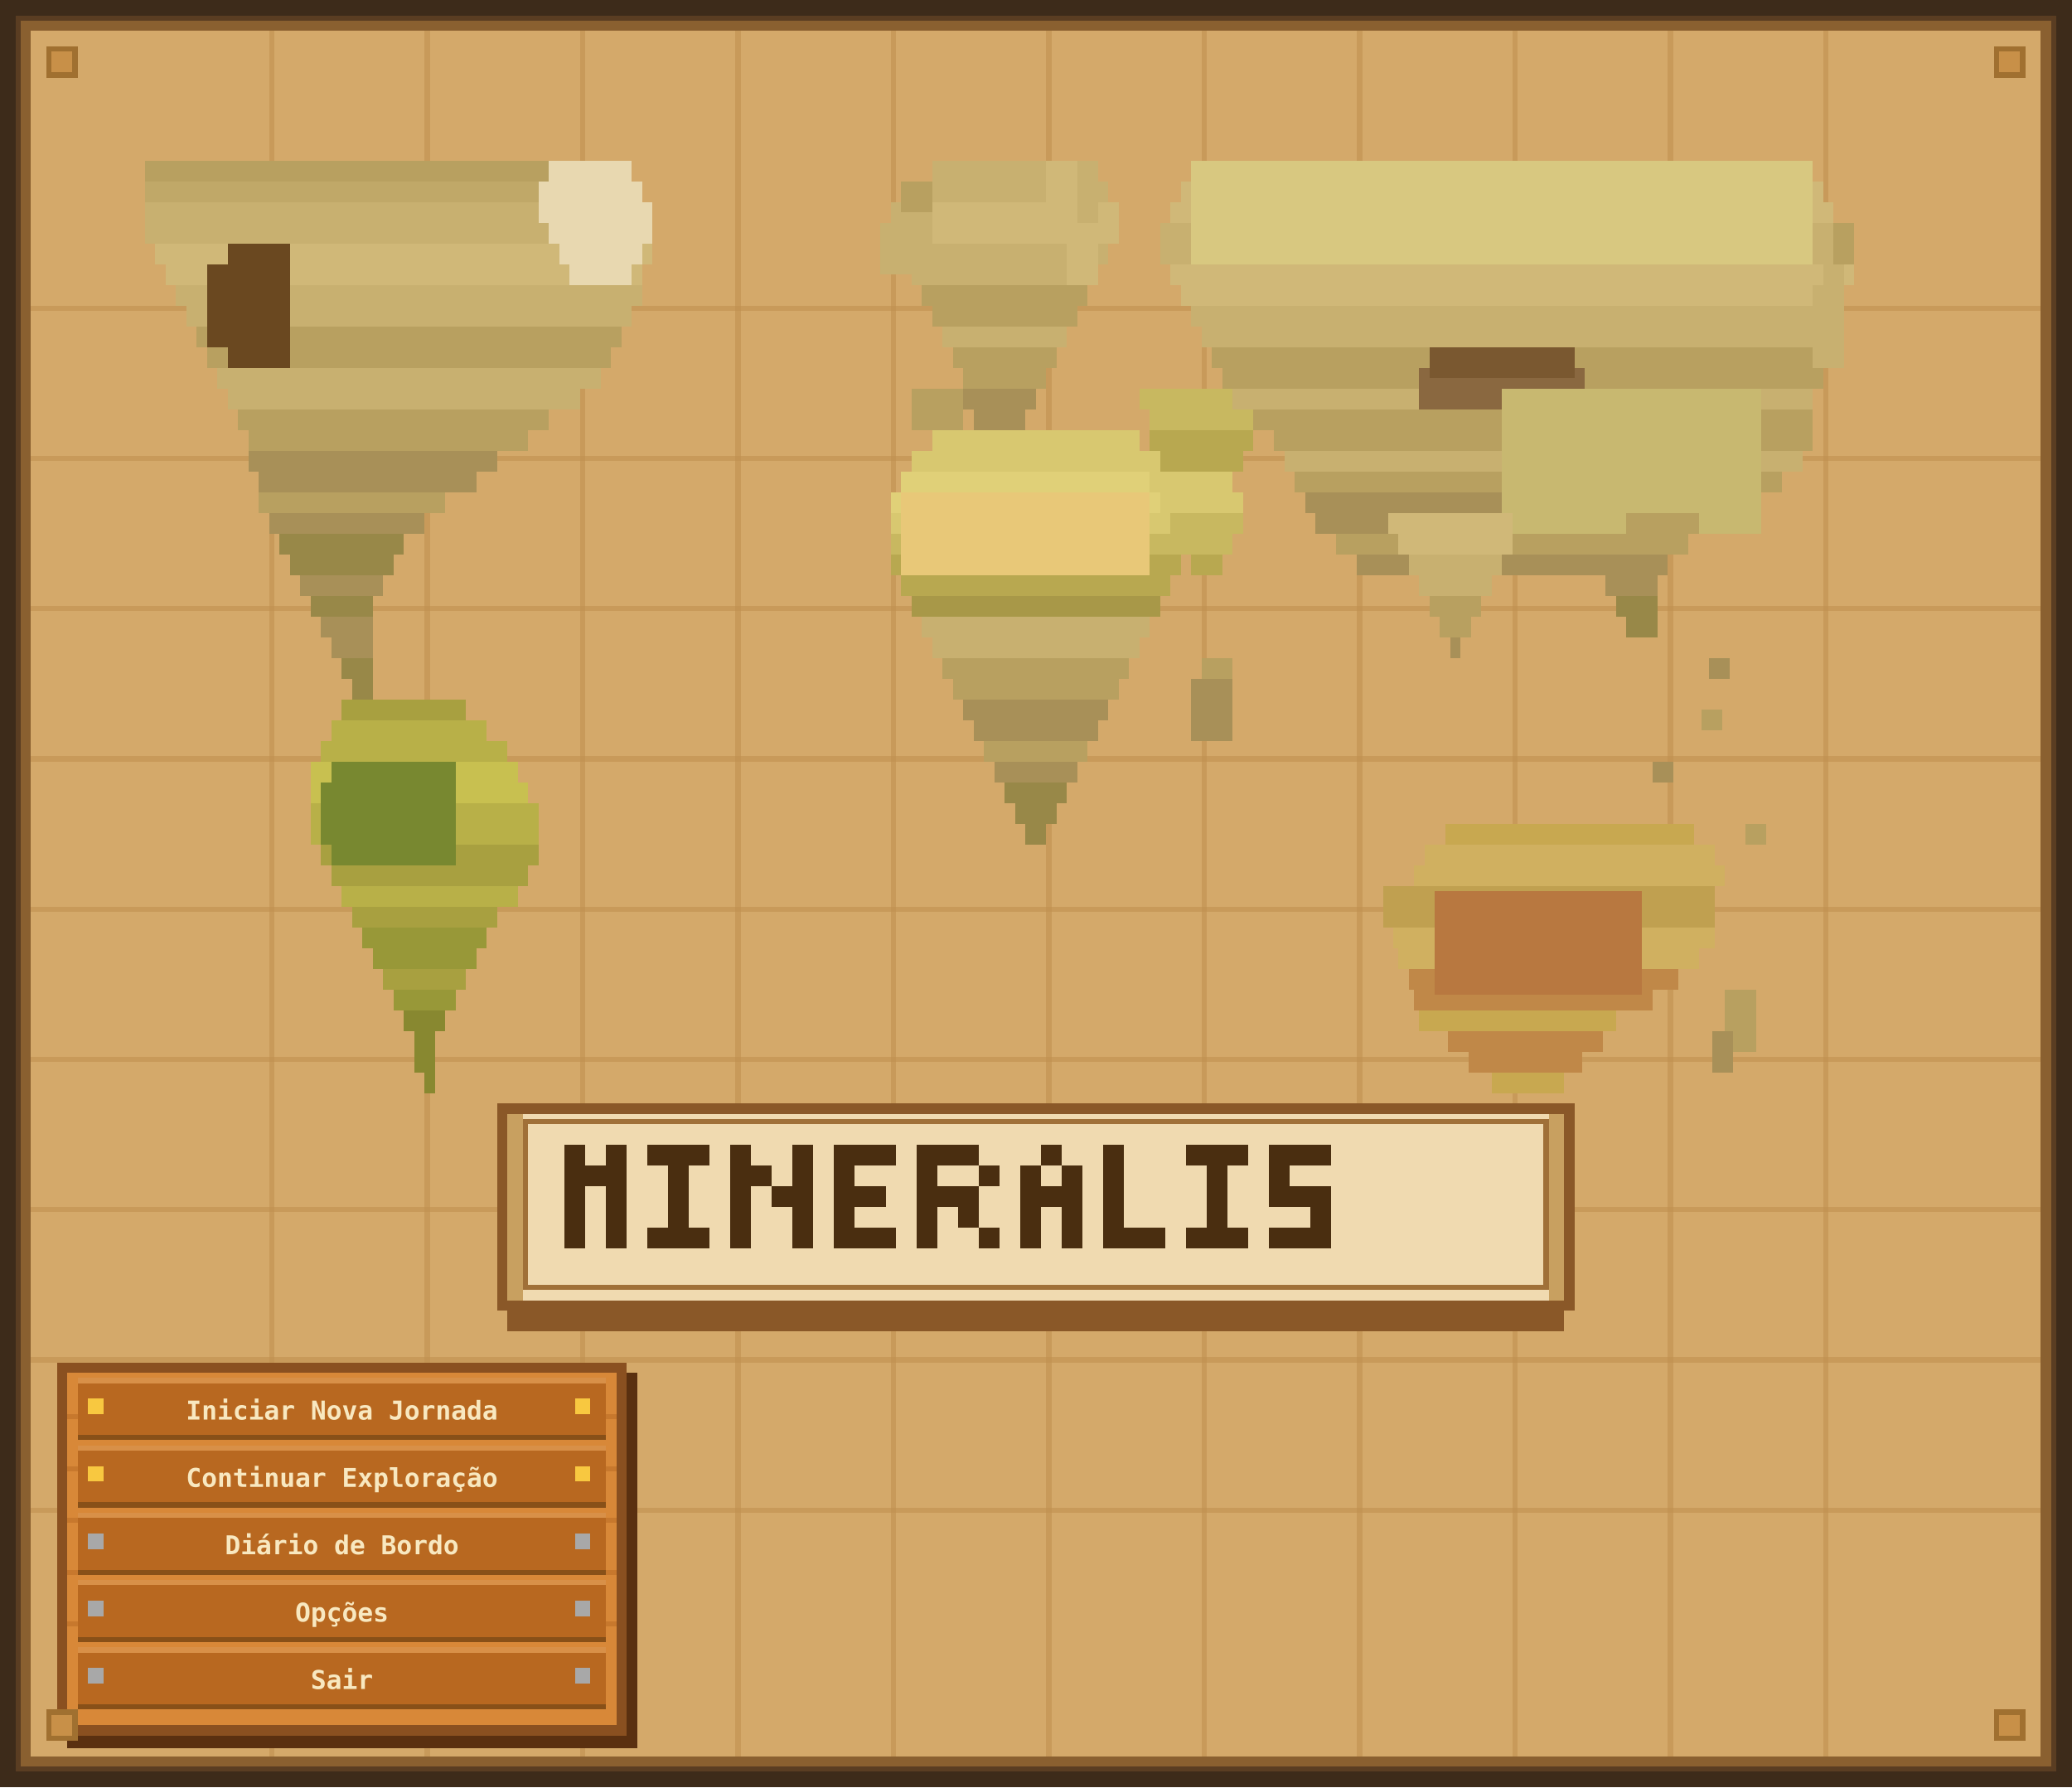
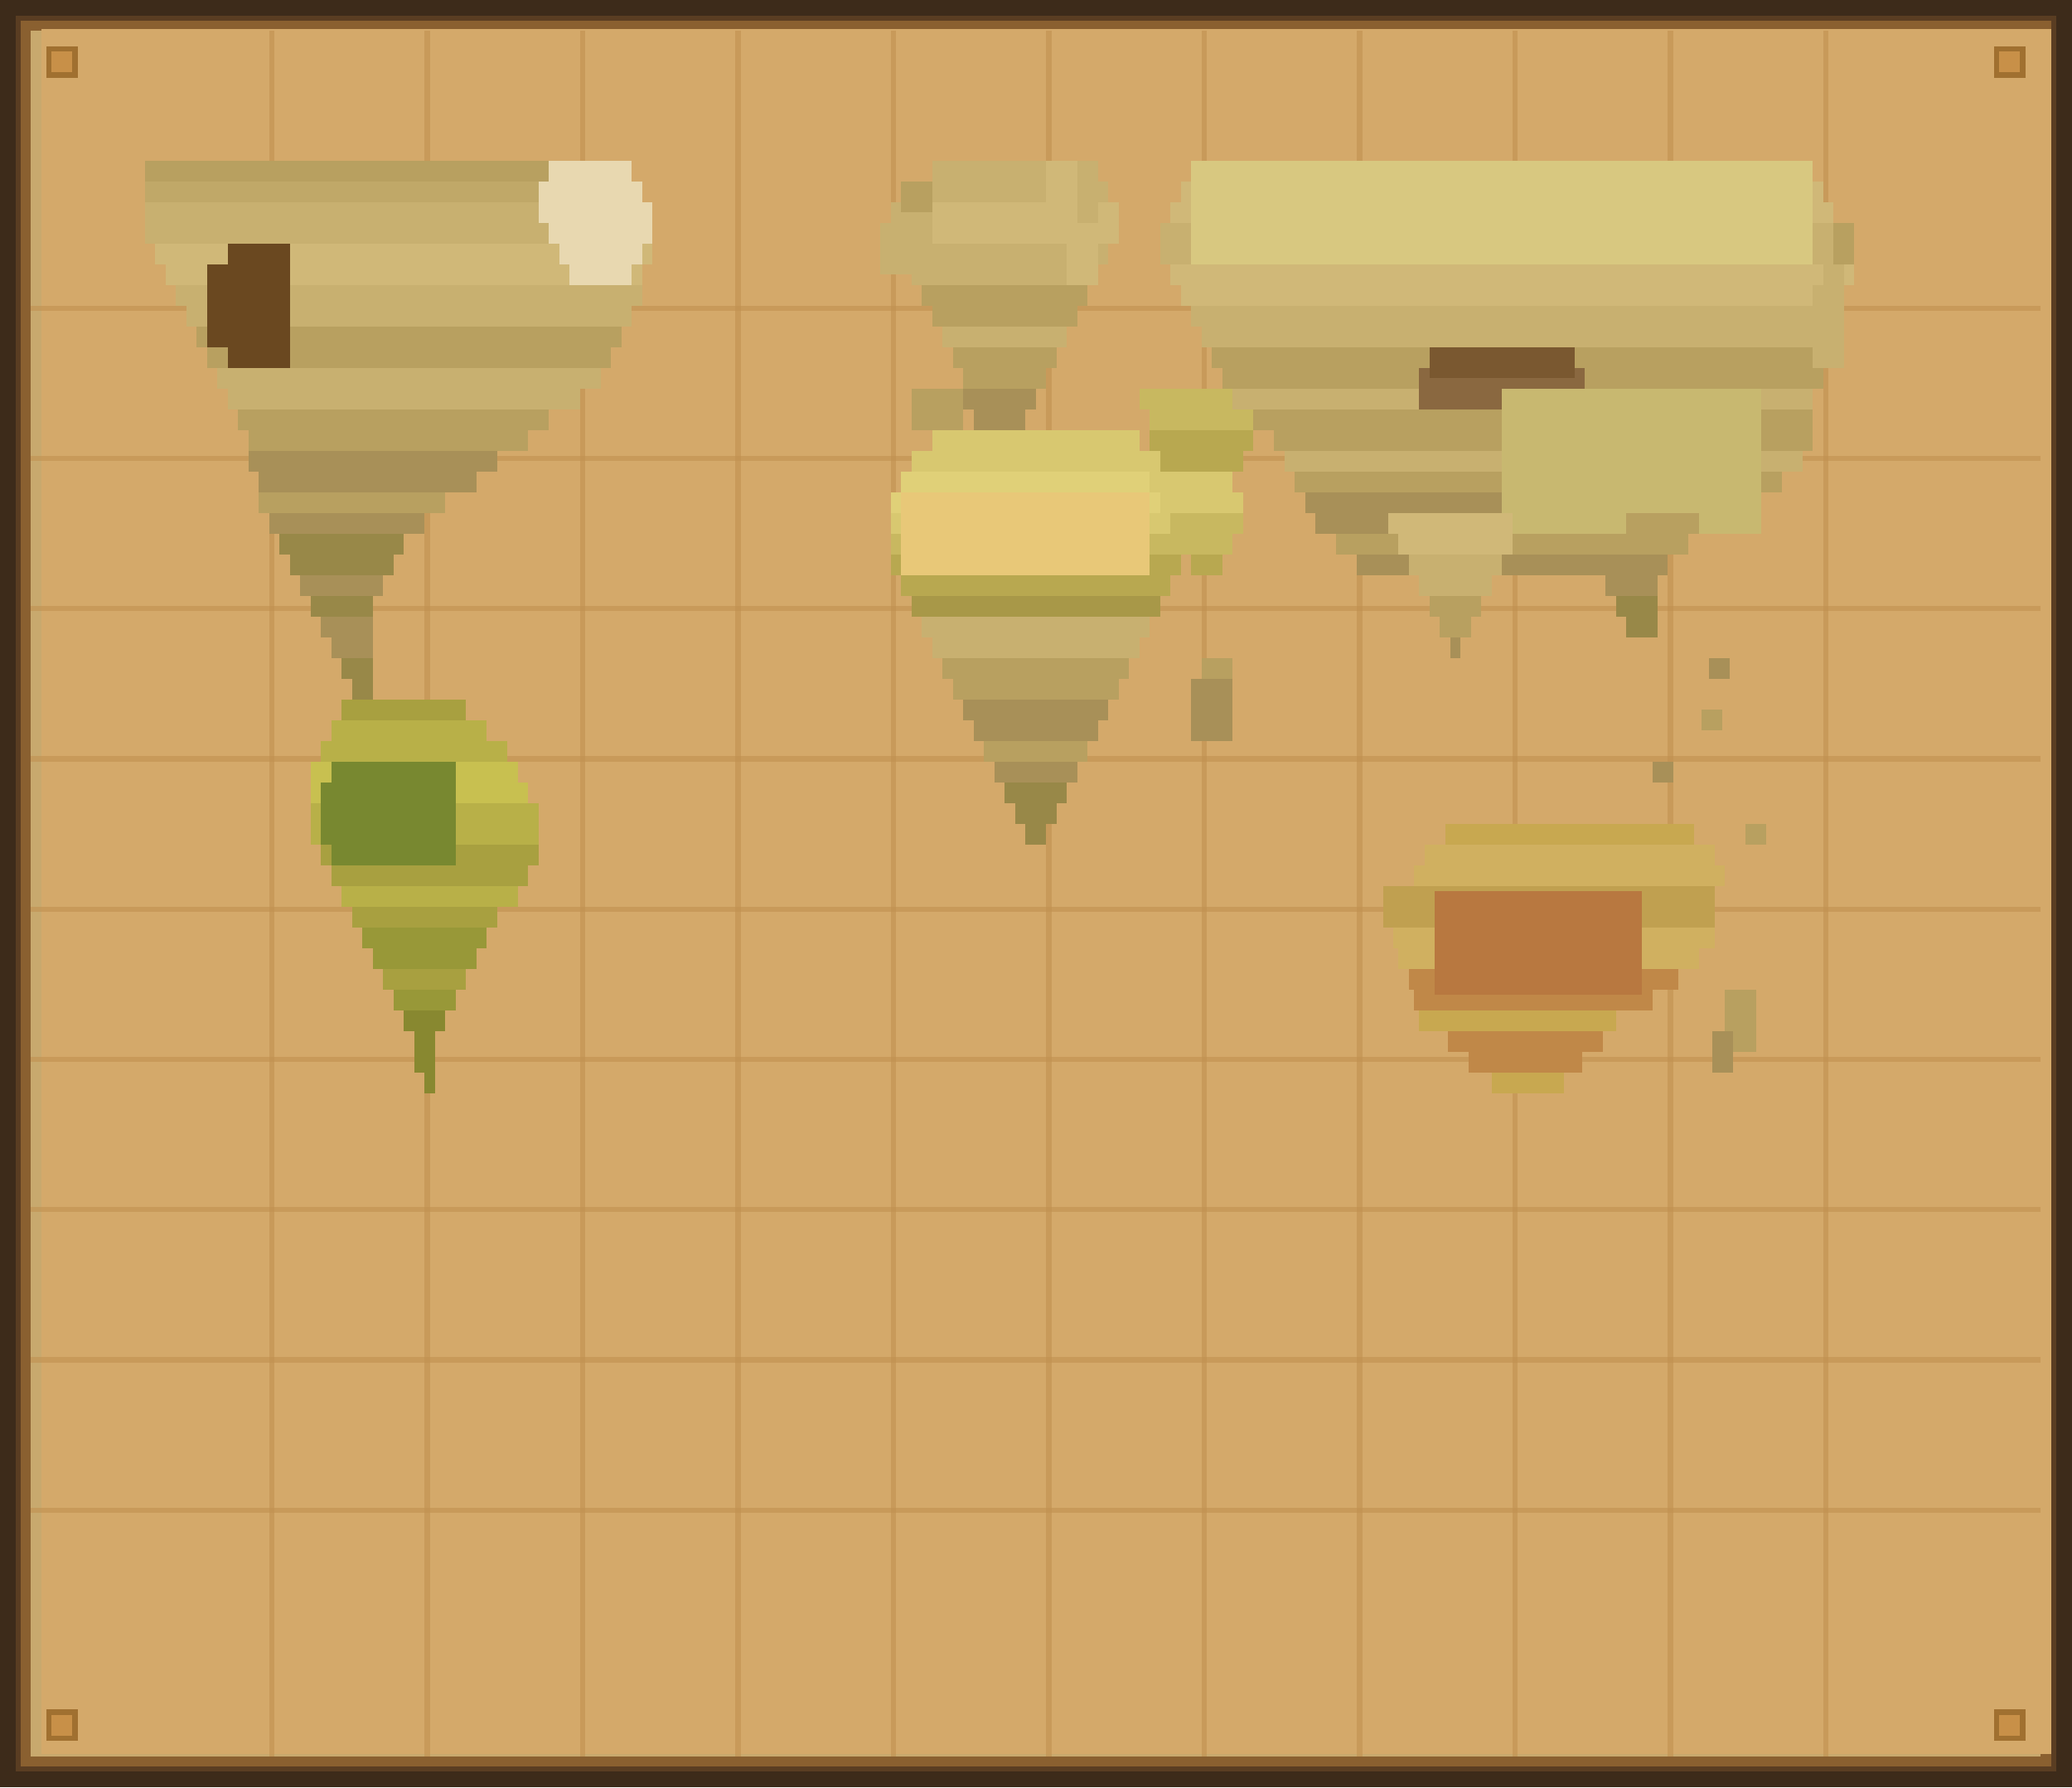
<svg xmlns="http://www.w3.org/2000/svg" width="800" height="690" viewBox="0 0 800 690" shape-rendering="crispEdges" version="1.1" id="svg325">
  <defs id="defs325" />
  <rect x="0" y="0" width="800" height="690" fill="#3d2b1a" id="rect1" />
  <rect x="6" y="6" width="788" height="678" fill="#5a3d22" id="rect2" />
  <rect x="8" y="8" width="784" height="674" fill="#c8a96e" id="rect3" />
  <rect x="8" y="8" width="784" height="4" fill="#8a6030" id="rect4" />
  <rect x="8" y="678" width="784" height="4" fill="#8a6030" id="rect5" />
  <rect x="8" y="8" width="4" height="674" fill="#8a6030" id="rect6" />
  <rect x="788" y="8" width="4" height="674" fill="#8a6030" id="rect7" />
-   <rect x="12" y="12" width="776" height="666" fill="#d4a96a" id="rect8" />
+   <rect x="16.05" y="11.065" width="776" height="666" fill="#d4a96a" id="rect8" />
  <rect x="12" y="118" width="776" height="2" fill="#c09050" opacity="0.6" id="rect9" />
  <rect x="12" y="176" width="776" height="2" fill="#c09050" opacity="0.6" id="rect10" />
  <rect x="12" y="234" width="776" height="2" fill="#c09050" opacity="0.6" id="rect11" />
  <rect x="12" y="292" width="776" height="2" fill="#c09050" opacity="0.6" id="rect12" />
  <rect x="12" y="350" width="776" height="2" fill="#c09050" opacity="0.6" id="rect13" />
  <rect x="12" y="408" width="776" height="2" fill="#c09050" opacity="0.6" id="rect14" />
  <rect x="12" y="466" width="776" height="2" fill="#c09050" opacity="0.6" id="rect15" />
  <rect x="12" y="524" width="776" height="2" fill="#c09050" opacity="0.6" id="rect16" />
  <rect x="12" y="582" width="776" height="2" fill="#c09050" opacity="0.6" id="rect17" />
  <rect x="104" y="12" width="2" height="666" fill="#c09050" opacity="0.6" id="rect18" />
  <rect x="164" y="12" width="2" height="666" fill="#c09050" opacity="0.6" id="rect19" />
  <rect x="224" y="12" width="2" height="666" fill="#c09050" opacity="0.6" id="rect20" />
  <rect x="284" y="12" width="2" height="666" fill="#c09050" opacity="0.6" id="rect21" />
  <rect x="344" y="12" width="2" height="666" fill="#c09050" opacity="0.6" id="rect22" />
  <rect x="404" y="12" width="2" height="666" fill="#c09050" opacity="0.6" id="rect23" />
  <rect x="464" y="12" width="2" height="666" fill="#c09050" opacity="0.6" id="rect24" />
  <rect x="524" y="12" width="2" height="666" fill="#c09050" opacity="0.6" id="rect25" />
  <rect x="584" y="12" width="2" height="666" fill="#c09050" opacity="0.6" id="rect26" />
  <rect x="644" y="12" width="2" height="666" fill="#c09050" opacity="0.6" id="rect27" />
  <rect x="704" y="12" width="2" height="666" fill="#c09050" opacity="0.6" id="rect28" />
  <rect x="56" y="62" width="168" height="8" fill="#b8a060" id="rect29" />
  <rect x="56" y="70" width="176" height="8" fill="#c0a868" id="rect30" />
  <rect x="56" y="78" width="184" height="8" fill="#c8b070" id="rect31" />
  <rect x="56" y="86" width="192" height="8" fill="#c8b070" id="rect32" />
  <rect x="60" y="94" width="192" height="8" fill="#d0b878" id="rect33" />
  <rect x="64" y="102" width="184" height="8" fill="#d0b878" id="rect34" />
  <rect x="68" y="110" width="180" height="8" fill="#c8b070" id="rect35" />
  <rect x="72" y="118" width="172" height="8" fill="#c8b070" id="rect36" />
  <rect x="76" y="126" width="164" height="8" fill="#b8a060" id="rect37" />
  <rect x="80" y="134" width="156" height="8" fill="#b8a060" id="rect38" />
  <rect x="84" y="142" width="148" height="8" fill="#c8b070" id="rect39" />
  <rect x="88" y="150" width="136" height="8" fill="#c8b070" id="rect40" />
  <rect x="92" y="158" width="120" height="8" fill="#b8a060" id="rect41" />
  <rect x="96" y="166" width="108" height="8" fill="#b8a060" id="rect42" />
  <rect x="96" y="174" width="96" height="8" fill="#a89058" id="rect43" />
  <rect x="100" y="182" width="84" height="8" fill="#a89058" id="rect44" />
  <rect x="100" y="190" width="72" height="8" fill="#b8a060" id="rect45" />
  <rect x="104" y="198" width="60" height="8" fill="#a89058" id="rect46" />
  <rect x="108" y="206" width="48" height="8" fill="#988848" id="rect47" />
  <rect x="112" y="214" width="40" height="8" fill="#988848" id="rect48" />
  <rect x="116" y="222" width="32" height="8" fill="#a89058" id="rect49" />
  <rect x="120" y="230" width="24" height="8" fill="#988848" id="rect50" />
  <rect x="212" y="62" width="32" height="8" fill="#e8d8b0" id="rect51" />
  <rect x="208" y="70" width="40" height="8" fill="#e8d8b0" id="rect52" />
  <rect x="208" y="78" width="44" height="8" fill="#e8d8b0" id="rect53" />
  <rect x="212" y="86" width="40" height="8" fill="#e8d8b0" id="rect54" />
  <rect x="216" y="94" width="32" height="8" fill="#e8d8b0" id="rect55" />
  <rect x="220" y="102" width="24" height="8" fill="#e8d8b0" id="rect56" />
  <rect x="88" y="94" width="24" height="48" fill="#6a4820" id="rect57" />
  <rect x="80" y="102" width="16" height="32" fill="#6a4820" id="rect58" />
  <rect x="124" y="238" width="20" height="8" fill="#a89058" id="rect59" />
  <rect x="128" y="246" width="16" height="8" fill="#a89058" id="rect60" />
  <rect x="132" y="254" width="12" height="8" fill="#988848" id="rect61" />
  <rect x="136" y="262" width="8" height="8" fill="#988848" id="rect62" />
  <rect x="132" y="270" width="48" height="8" fill="#a8a040" id="rect63" />
  <rect x="128" y="278" width="60" height="8" fill="#b8b048" id="rect64" />
  <rect x="124" y="286" width="72" height="8" fill="#b8b048" id="rect65" />
  <rect x="120" y="294" width="80" height="8" fill="#c8c050" id="rect66" />
  <rect x="120" y="302" width="84" height="8" fill="#c8c050" id="rect67" />
  <rect x="120" y="310" width="88" height="8" fill="#b8b048" id="rect68" />
  <rect x="120" y="318" width="88" height="8" fill="#b8b048" id="rect69" />
  <rect x="124" y="326" width="84" height="8" fill="#a8a040" id="rect70" />
  <rect x="128" y="334" width="76" height="8" fill="#a8a040" id="rect71" />
  <rect x="132" y="342" width="68" height="8" fill="#b8b048" id="rect72" />
  <rect x="136" y="350" width="56" height="8" fill="#a8a040" id="rect73" />
  <rect x="140" y="358" width="48" height="8" fill="#989838" id="rect74" />
  <rect x="144" y="366" width="40" height="8" fill="#989838" id="rect75" />
  <rect x="148" y="374" width="32" height="8" fill="#a8a040" id="rect76" />
  <rect x="152" y="382" width="24" height="8" fill="#989838" id="rect77" />
  <rect x="156" y="390" width="16" height="8" fill="#888830" id="rect78" />
  <rect x="160" y="398" width="8" height="8" fill="#888830" id="rect79" />
  <rect x="160" y="406" width="8" height="8" fill="#888830" id="rect80" />
  <rect x="164" y="414" width="4" height="8" fill="#888830" id="rect81" />
  <rect x="128" y="294" width="48" height="40" fill="#788830" id="rect82" />
  <rect x="124" y="302" width="16" height="24" fill="#788830" id="rect83" />
  <rect x="360" y="62" width="64" height="8" fill="#c8b070" id="rect86" />
  <rect x="356" y="70" width="72" height="8" fill="#c8b070" id="rect87" />
  <rect x="352" y="78" width="80" height="8" fill="#d0b878" id="rect88" />
  <rect x="348" y="86" width="84" height="8" fill="#d0b878" id="rect89" />
  <rect x="348" y="94" width="80" height="8" fill="#c8b070" id="rect90" />
  <rect x="352" y="102" width="72" height="8" fill="#c8b070" id="rect91" />
  <rect x="356" y="110" width="64" height="8" fill="#b8a060" id="rect92" />
  <rect x="360" y="118" width="56" height="8" fill="#b8a060" id="rect93" />
  <rect x="364" y="126" width="48" height="8" fill="#c8b070" id="rect94" />
  <rect x="368" y="134" width="40" height="8" fill="#b8a060" id="rect95" />
  <rect x="372" y="142" width="32" height="8" fill="#b8a060" id="rect96" />
  <rect x="372" y="150" width="28" height="8" fill="#a89058" id="rect97" />
  <rect x="376" y="158" width="20" height="8" fill="#a89058" id="rect98" />
  <rect x="352" y="150" width="20" height="16" fill="#b8a060" id="rect99" />
  <rect x="404" y="62" width="16" height="32" fill="#d0b878" id="rect100" />
  <rect x="412" y="70" width="12" height="40" fill="#d0b878" id="rect101" />
  <rect x="416" y="62" width="8" height="24" fill="#c8b070" id="rect102" />
  <rect x="344" y="78" width="16" height="24" fill="#c8b070" id="rect103" />
  <rect x="340" y="86" width="16" height="20" fill="#c8b070" id="rect104" />
  <rect x="348" y="70" width="12" height="12" fill="#b8a060" id="rect105" />
  <rect x="360" y="166" width="80" height="8" fill="#d8c870" id="rect106" />
  <rect x="352" y="174" width="96" height="8" fill="#d8c870" id="rect107" />
  <rect x="348" y="182" width="104" height="8" fill="#e0d078" id="rect108" />
  <rect x="344" y="190" width="112" height="8" fill="#e0d078" id="rect109" />
  <rect x="344" y="198" width="112" height="8" fill="#d8c870" id="rect110" />
  <rect x="344" y="206" width="112" height="8" fill="#c8b860" id="rect111" />
  <rect x="344" y="214" width="112" height="8" fill="#b8a850" id="rect112" />
  <rect x="348" y="222" width="104" height="8" fill="#b8a850" id="rect113" />
  <rect x="352" y="230" width="96" height="8" fill="#a89848" id="rect114" />
  <rect x="356" y="238" width="88" height="8" fill="#c8b070" id="rect115" />
  <rect x="360" y="246" width="80" height="8" fill="#c8b070" id="rect116" />
  <rect x="364" y="254" width="72" height="8" fill="#b8a060" id="rect117" />
  <rect x="368" y="262" width="64" height="8" fill="#b8a060" id="rect118" />
  <rect x="372" y="270" width="56" height="8" fill="#a89058" id="rect119" />
  <rect x="376" y="278" width="48" height="8" fill="#a89058" id="rect120" />
  <rect x="380" y="286" width="40" height="8" fill="#b8a060" id="rect121" />
  <rect x="384" y="294" width="32" height="8" fill="#a89058" id="rect122" />
  <rect x="388" y="302" width="24" height="8" fill="#988848" id="rect123" />
  <rect x="392" y="310" width="16" height="8" fill="#988848" id="rect124" />
  <rect x="396" y="318" width="8" height="8" fill="#988848" id="rect125" />
  <rect x="348" y="190" width="96" height="32" fill="#e8c878" id="rect126" />
  <rect x="464" y="254" width="12" height="32" fill="#b8a060" id="rect127" />
  <rect x="460" y="262" width="16" height="24" fill="#a89058" id="rect128" />
  <rect x="440" y="150" width="48" height="8" fill="#c8b860" id="rect129" />
  <rect x="444" y="158" width="44" height="8" fill="#c8b860" id="rect130" />
  <rect x="444" y="166" width="40" height="8" fill="#b8a850" id="rect131" />
  <rect x="448" y="174" width="32" height="8" fill="#b8a850" id="rect132" />
  <rect x="448" y="182" width="24" height="8" fill="#c8b860" id="rect133" />
  <rect x="452" y="190" width="16" height="8" fill="#b8a850" id="rect134" />
  <rect x="444" y="182" width="32" height="8" fill="#d8c870" id="rect135" />
  <rect x="448" y="190" width="32" height="8" fill="#d8c870" id="rect136" />
  <rect x="452" y="198" width="28" height="8" fill="#c8b860" id="rect137" />
  <rect x="456" y="206" width="20" height="8" fill="#c8b860" id="rect138" />
  <rect x="460" y="214" width="12" height="8" fill="#b8a850" id="rect139" />
  <rect x="460" y="62" width="240" height="8" fill="#c8b070" id="rect140" />
  <rect x="456" y="70" width="248" height="8" fill="#d0b878" id="rect141" />
  <rect x="452" y="78" width="256" height="8" fill="#d0b878" id="rect142" />
  <rect x="448" y="86" width="264" height="8" fill="#c8b070" id="rect143" />
  <rect x="448" y="94" width="268" height="8" fill="#c8b070" id="rect144" />
  <rect x="452" y="102" width="264" height="8" fill="#d0b878" id="rect145" />
  <rect x="456" y="110" width="256" height="8" fill="#d0b878" id="rect146" />
  <rect x="460" y="118" width="248" height="8" fill="#c8b070" id="rect147" />
  <rect x="464" y="126" width="240" height="8" fill="#c8b070" id="rect148" />
  <rect x="468" y="134" width="236" height="8" fill="#b8a060" id="rect149" />
  <rect x="472" y="142" width="232" height="8" fill="#b8a060" id="rect150" />
  <rect x="476" y="150" width="224" height="8" fill="#c8b070" id="rect151" />
  <rect x="484" y="158" width="216" height="8" fill="#b8a060" id="rect152" />
  <rect x="492" y="166" width="208" height="8" fill="#b8a060" id="rect153" />
  <rect x="496" y="174" width="200" height="8" fill="#c8b070" id="rect154" />
  <rect x="500" y="182" width="188" height="8" fill="#b8a060" id="rect155" />
  <rect x="504" y="190" width="172" height="8" fill="#a89058" id="rect156" />
  <rect x="508" y="198" width="152" height="8" fill="#a89058" id="rect157" />
  <rect x="516" y="206" width="128" height="8" fill="#b8a060" id="rect158" />
  <rect x="524" y="214" width="104" height="8" fill="#a89058" id="rect159" />
  <rect x="460" y="62" width="240" height="40" fill="#d8c880" id="rect160" />
  <rect x="548" y="142" width="64" height="16" fill="#8a6840" id="rect161" />
  <rect x="552" y="134" width="56" height="12" fill="#7a5830" id="rect162" />
  <rect x="580" y="150" width="100" height="56" fill="#c8b870" id="rect163" />
  <rect x="536" y="198" width="48" height="8" fill="#d0b878" id="rect164" />
  <rect x="540" y="206" width="44" height="8" fill="#d0b878" id="rect165" />
  <rect x="544" y="214" width="36" height="8" fill="#c8b070" id="rect166" />
  <rect x="548" y="222" width="28" height="8" fill="#c8b070" id="rect167" />
  <rect x="552" y="230" width="20" height="8" fill="#b8a060" id="rect168" />
  <rect x="556" y="238" width="12" height="8" fill="#b8a060" id="rect169" />
  <rect x="560" y="246" width="4" height="8" fill="#a89058" id="rect170" />
  <rect x="628" y="198" width="28" height="8" fill="#b8a060" id="rect171" />
  <rect x="624" y="206" width="28" height="8" fill="#b8a060" id="rect172" />
  <rect x="620" y="214" width="24" height="8" fill="#a89058" id="rect173" />
  <rect x="620" y="222" width="20" height="8" fill="#a89058" id="rect174" />
  <rect x="624" y="230" width="16" height="8" fill="#988848" id="rect175" />
  <rect x="628" y="238" width="12" height="8" fill="#988848" id="rect176" />
  <rect x="700" y="110" width="12" height="32" fill="#c8b070" id="rect177" />
  <rect x="704" y="94" width="8" height="20" fill="#c8b070" id="rect178" />
  <rect x="708" y="86" width="8" height="16" fill="#b8a060" id="rect179" />
  <rect x="558" y="318" width="96" height="8" fill="#c8a850" id="rect180" />
  <rect x="550" y="326" width="112" height="8" fill="#d0b060" id="rect181" />
  <rect x="546" y="334" width="120" height="8" fill="#d0b060" id="rect182" />
  <rect x="534" y="342" width="128" height="8" fill="#c0a050" id="rect183" />
  <rect x="534" y="350" width="128" height="8" fill="#c0a050" id="rect184" />
  <rect x="538" y="358" width="124" height="8" fill="#d0b060" id="rect185" />
  <rect x="540" y="366" width="116" height="8" fill="#d0b060" id="rect186" />
  <rect x="544" y="374" width="104" height="8" fill="#c08848" id="rect187" />
  <rect x="546" y="382" width="92" height="8" fill="#c08848" id="rect188" />
  <rect x="548" y="390" width="76" height="8" fill="#c8a850" id="rect189" />
  <rect x="559" y="398" width="60" height="8" fill="#c08848" id="rect190" />
  <rect x="567" y="406" width="44" height="8" fill="#c08848" id="rect191" />
  <rect x="576" y="414" width="28" height="8" fill="#c8a850" id="rect192" />
  <rect x="554" y="344" width="80" height="40" fill="#b87840" id="rect193" />
  <rect x="666" y="382" width="12" height="24" fill="#b8a060" id="rect194" />
  <rect x="661" y="398" width="8" height="16" fill="#a89058" id="rect195" />
  <rect x="660" y="254" width="8" height="8" fill="#a89058" id="rect196" />
  <rect x="657" y="274" width="8" height="8" fill="#b8a060" id="rect197" />
  <rect x="638" y="294" width="8" height="8" fill="#a89058" id="rect198" />
  <rect x="674" y="318" width="8" height="8" fill="#b8a060" id="rect199" />
-   <rect x="196" y="430" width="408" height="84" fill="#8a5828" id="rect200" />
-   <rect x="192" y="426" width="416" height="80" fill="#e8cfa0" id="rect201" />
-   <rect x="194.312" y="428.312" width="412" height="76" fill="#f0dab0" id="rect202" />
-   <rect x="192" y="426" width="10" height="80" fill="#c8a060" id="rect203" />
-   <rect x="598" y="426" width="10" height="80" fill="#c8a060" id="rect204" />
-   <rect x="192" y="426" width="416" height="4" fill="#8a5828" id="rect205" />
-   <rect x="192" y="502" width="416" height="4" fill="#8a5828" id="rect206" />
-   <rect x="192" y="426" width="4" height="80" fill="#8a5828" id="rect207" />
-   <rect x="604" y="426" width="4" height="80" fill="#8a5828" id="rect208" />
-   <rect x="202" y="432" width="396" height="2" fill="#a07038" id="rect209" />
-   <rect x="202" y="496" width="396" height="2" fill="#a07038" id="rect210" />
-   <rect x="202" y="432" width="2" height="66" fill="#a07038" id="rect211" />
-   <rect x="596" y="432" width="2" height="66" fill="#a07038" id="rect212" />
-   <rect x="218" y="442" width="8" height="40" fill="#4a2e10" id="rect213" />
-   <rect x="226" y="450" width="8" height="8" fill="#4a2e10" id="rect214" />
-   <rect x="234" y="442" width="8" height="40" fill="#4a2e10" id="rect215" />
-   <rect x="250" y="442" width="24" height="8" fill="#4a2e10" id="rect216" />
-   <rect x="258" y="450" width="8" height="24" fill="#4a2e10" id="rect217" />
-   <rect x="250" y="474" width="24" height="8" fill="#4a2e10" id="rect218" />
-   <rect x="282" y="442" width="8" height="40" fill="#4a2e10" id="rect219" />
-   <rect x="290" y="450" width="8" height="8" fill="#4a2e10" id="rect220" />
-   <rect x="298" y="458" width="8" height="8" fill="#4a2e10" id="rect221" />
-   <rect x="306" y="442" width="8" height="40" fill="#4a2e10" id="rect222" />
-   <rect x="322" y="442" width="24" height="8" fill="#4a2e10" id="rect223" />
-   <rect x="322" y="450" width="8" height="16" fill="#4a2e10" id="rect224" />
-   <rect x="322" y="458" width="20" height="8" fill="#4a2e10" id="rect225" />
-   <rect x="322" y="466" width="8" height="8" fill="#4a2e10" id="rect226" />
-   <rect x="322" y="474" width="24" height="8" fill="#4a2e10" id="rect227" />
-   <rect x="354" y="442" width="8" height="40" fill="#4a2e10" id="rect228" />
-   <rect x="362" y="442" width="16" height="8" fill="#4a2e10" id="rect229" />
-   <rect x="378" y="450" width="8" height="8" fill="#4a2e10" id="rect230" />
-   <rect x="362" y="458" width="16" height="8" fill="#4a2e10" id="rect231" />
-   <rect x="370" y="466" width="8" height="8" fill="#4a2e10" id="rect232" />
-   <rect x="378" y="474" width="8" height="8" fill="#4a2e10" id="rect233" />
-   <rect x="394" y="450" width="8" height="8" fill="#4a2e10" id="rect234" />
-   <rect x="402" y="442" width="8" height="8" fill="#4a2e10" id="rect235" />
-   <rect x="410" y="450" width="8" height="8" fill="#4a2e10" id="rect236" />
-   <rect x="394" y="458" width="24" height="8" fill="#4a2e10" id="rect237" />
-   <rect x="394" y="466" width="8" height="16" fill="#4a2e10" id="rect238" />
-   <rect x="410" y="466" width="8" height="16" fill="#4a2e10" id="rect239" />
-   <rect x="426" y="442" width="8" height="40" fill="#4a2e10" id="rect240" />
-   <rect x="426" y="474" width="24" height="8" fill="#4a2e10" id="rect241" />
-   <rect x="458" y="442" width="24" height="8" fill="#4a2e10" id="rect242" />
-   <rect x="466" y="450" width="8" height="24" fill="#4a2e10" id="rect243" />
-   <rect x="458" y="474" width="24" height="8" fill="#4a2e10" id="rect244" />
-   <rect x="490" y="442" width="24" height="8" fill="#4a2e10" id="rect245" />
-   <rect x="490" y="450" width="8" height="8" fill="#4a2e10" id="rect246" />
-   <rect x="490" y="458" width="24" height="8" fill="#4a2e10" id="rect247" />
-   <rect x="506" y="466" width="8" height="8" fill="#4a2e10" id="rect248" />
-   <rect x="490" y="474" width="24" height="8" fill="#4a2e10" id="rect249" />
-   <rect x="26" y="530" width="220" height="145" fill="#5a3010" id="rect250" />
-   <rect x="22" y="526" width="220" height="144" fill="#c87830" id="rect251" />
-   <rect x="26" y="530" width="212" height="136" fill="#d88838" id="rect252" />
-   <rect x="26" y="546" width="212" height="2" fill="#c07028" opacity="0.7" id="rect253" />
-   <rect x="26" y="566" width="212" height="2" fill="#c07028" opacity="0.7" id="rect254" />
-   <rect x="26" y="586" width="212" height="2" fill="#c07028" opacity="0.7" id="rect255" />
-   <rect x="26" y="606" width="212" height="2" fill="#c07028" opacity="0.7" id="rect256" />
-   <rect x="26" y="626" width="212" height="2" fill="#c07028" opacity="0.7" id="rect257" />
-   <rect x="22" y="526" width="220" height="4" fill="#8a5020" id="rect258" />
-   <rect x="22" y="666" width="220" height="4" fill="#8a5020" id="rect259" />
-   <rect x="22" y="526" width="4" height="144" fill="#8a5020" id="rect260" />
-   <rect x="238" y="526" width="4" height="144" fill="#8a5020" id="rect261" />
-   <rect x="30" y="532" width="204" height="24" fill="#b86820" id="rect262" />
-   <rect x="30" y="532" width="204" height="2" fill="#d89048" id="rect263" />
-   <rect x="30" y="554" width="204" height="2" fill="#885018" id="rect264" />
-   <rect x="34" y="540" width="6" height="6" fill="#f8c840" id="rect265" />
-   <rect x="222" y="540" width="6" height="6" fill="#f8c840" id="rect266" />
-   <text x="132" y="548" font-family="monospace" font-size="10" fill="#f8e8c0" text-anchor="middle" font-weight="bold" id="text266">Iniciar Nova Jornada</text>
-   <rect x="30" y="558" width="204" height="24" fill="#b86820" id="rect267" />
-   <rect x="30" y="558" width="204" height="2" fill="#d89048" id="rect268" />
-   <rect x="30" y="580" width="204" height="2" fill="#885018" id="rect269" />
-   <rect x="34" y="566" width="6" height="6" fill="#f8c840" id="rect270" />
-   <rect x="222" y="566" width="6" height="6" fill="#f8c840" id="rect271" />
-   <text x="132" y="574" font-family="monospace" font-size="10" fill="#f8e8c0" text-anchor="middle" font-weight="bold" id="text271">Continuar Exploração</text>
-   <rect x="30" y="584" width="204" height="24" fill="#b86820" id="rect272" />
-   <rect x="30" y="584" width="204" height="2" fill="#d89048" id="rect273" />
-   <rect x="30" y="606" width="204" height="2" fill="#885018" id="rect274" />
-   <rect x="34" y="592" width="6" height="6" fill="#a8a8a8" id="rect275" />
-   <rect x="222" y="592" width="6" height="6" fill="#a8a8a8" id="rect276" />
-   <text x="132" y="600" font-family="monospace" font-size="10" fill="#f8e8c0" text-anchor="middle" font-weight="bold" id="text276">Diário de Bordo</text>
-   <rect x="30" y="610" width="204" height="24" fill="#b86820" id="rect277" />
-   <rect x="30" y="610" width="204" height="2" fill="#d89048" id="rect278" />
-   <rect x="30" y="632" width="204" height="2" fill="#885018" id="rect279" />
-   <rect x="34" y="618" width="6" height="6" fill="#a8a8a8" id="rect280" />
-   <rect x="222" y="618" width="6" height="6" fill="#a8a8a8" id="rect281" />
-   <text x="132" y="626" font-family="monospace" font-size="10" fill="#f8e8c0" text-anchor="middle" font-weight="bold" id="text281">Opções</text>
-   <rect x="30" y="636" width="204" height="24" fill="#b86820" id="rect282" />
-   <rect x="30" y="636" width="204" height="2" fill="#d89048" id="rect283" />
-   <rect x="30" y="658" width="204" height="2" fill="#885018" id="rect284" />
-   <rect x="34" y="644" width="6" height="6" fill="#a8a8a8" id="rect285" />
-   <rect x="222" y="644" width="6" height="6" fill="#a8a8a8" id="rect286" />
-   <text x="132" y="652" font-family="monospace" font-size="10" fill="#f8e8c0" text-anchor="middle" font-weight="bold" id="text286">Sair</text>
  <rect x="18" y="18" width="12" height="12" fill="#a07030" id="rect318" />
  <rect x="20" y="20" width="8" height="8" fill="#c89048" id="rect319" />
  <rect x="770" y="18" width="12" height="12" fill="#a07030" id="rect320" />
  <rect x="772" y="20" width="8" height="8" fill="#c89048" id="rect321" />
  <rect x="18" y="660" width="12" height="12" fill="#a07030" id="rect322" />
  <rect x="20" y="662" width="8" height="8" fill="#c89048" id="rect323" />
  <rect x="770" y="660" width="12" height="12" fill="#a07030" id="rect324" />
  <rect x="772" y="662" width="8" height="8" fill="#c89048" id="rect325" />
</svg>
